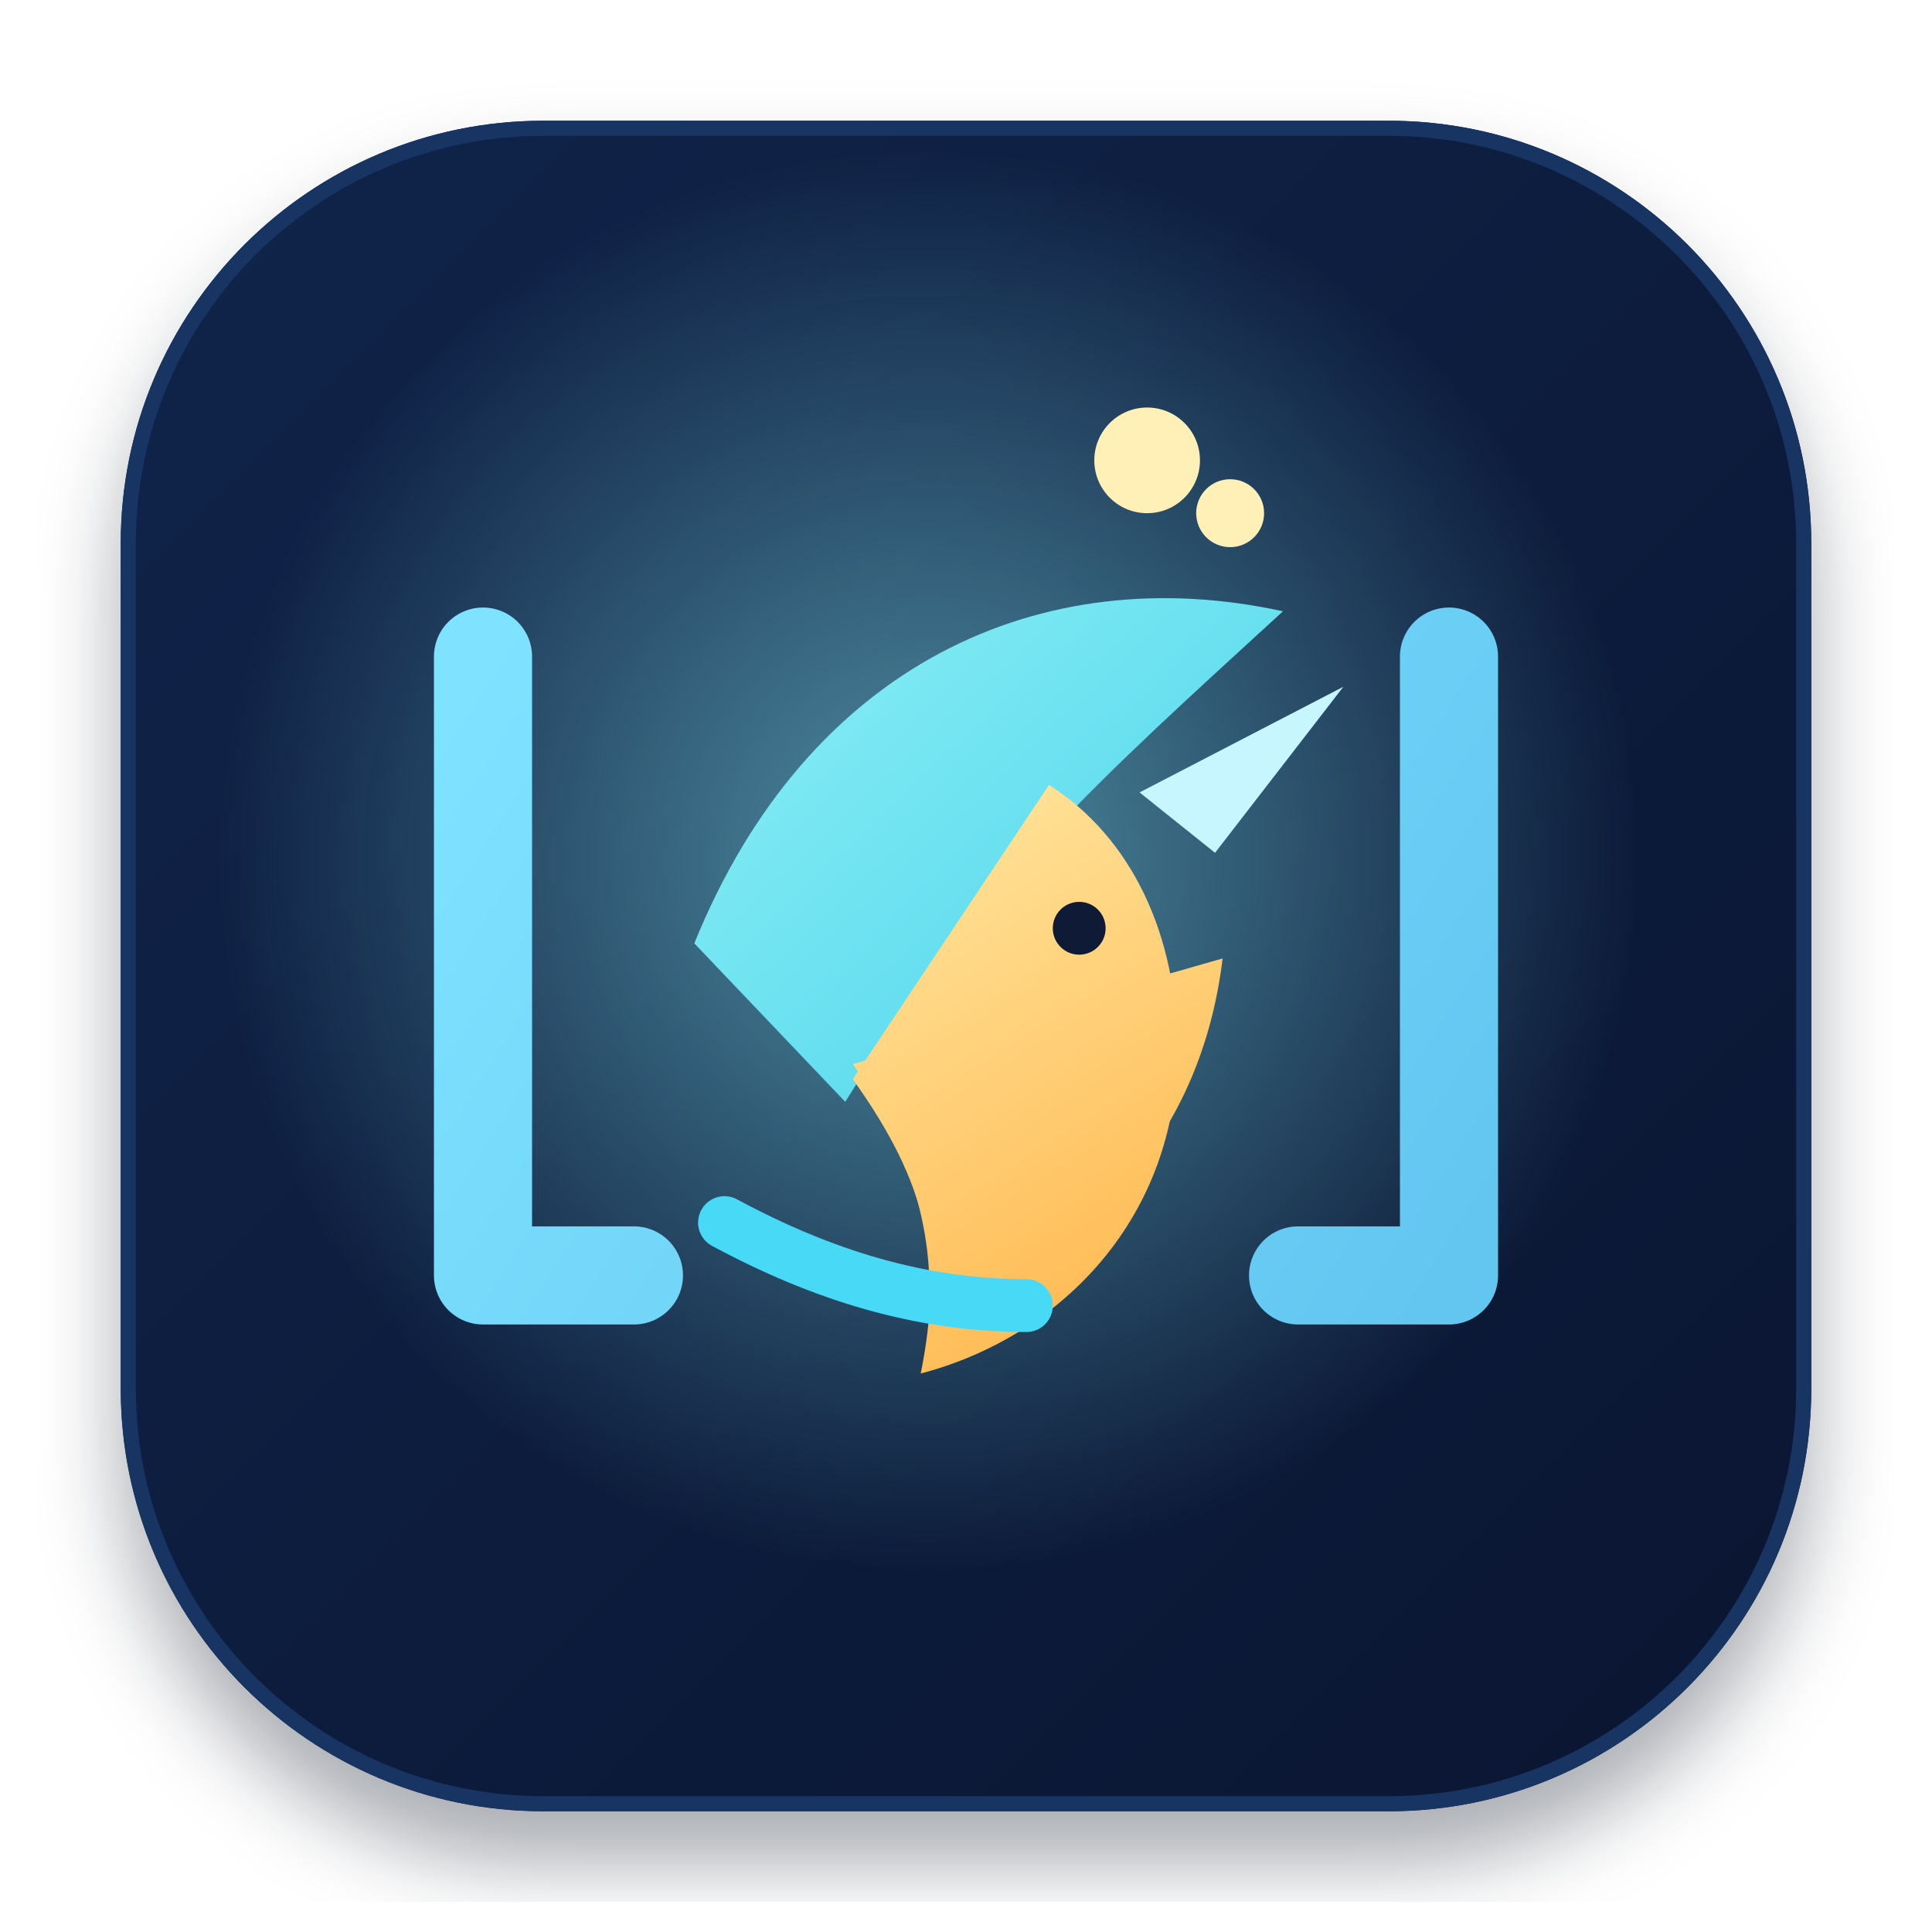
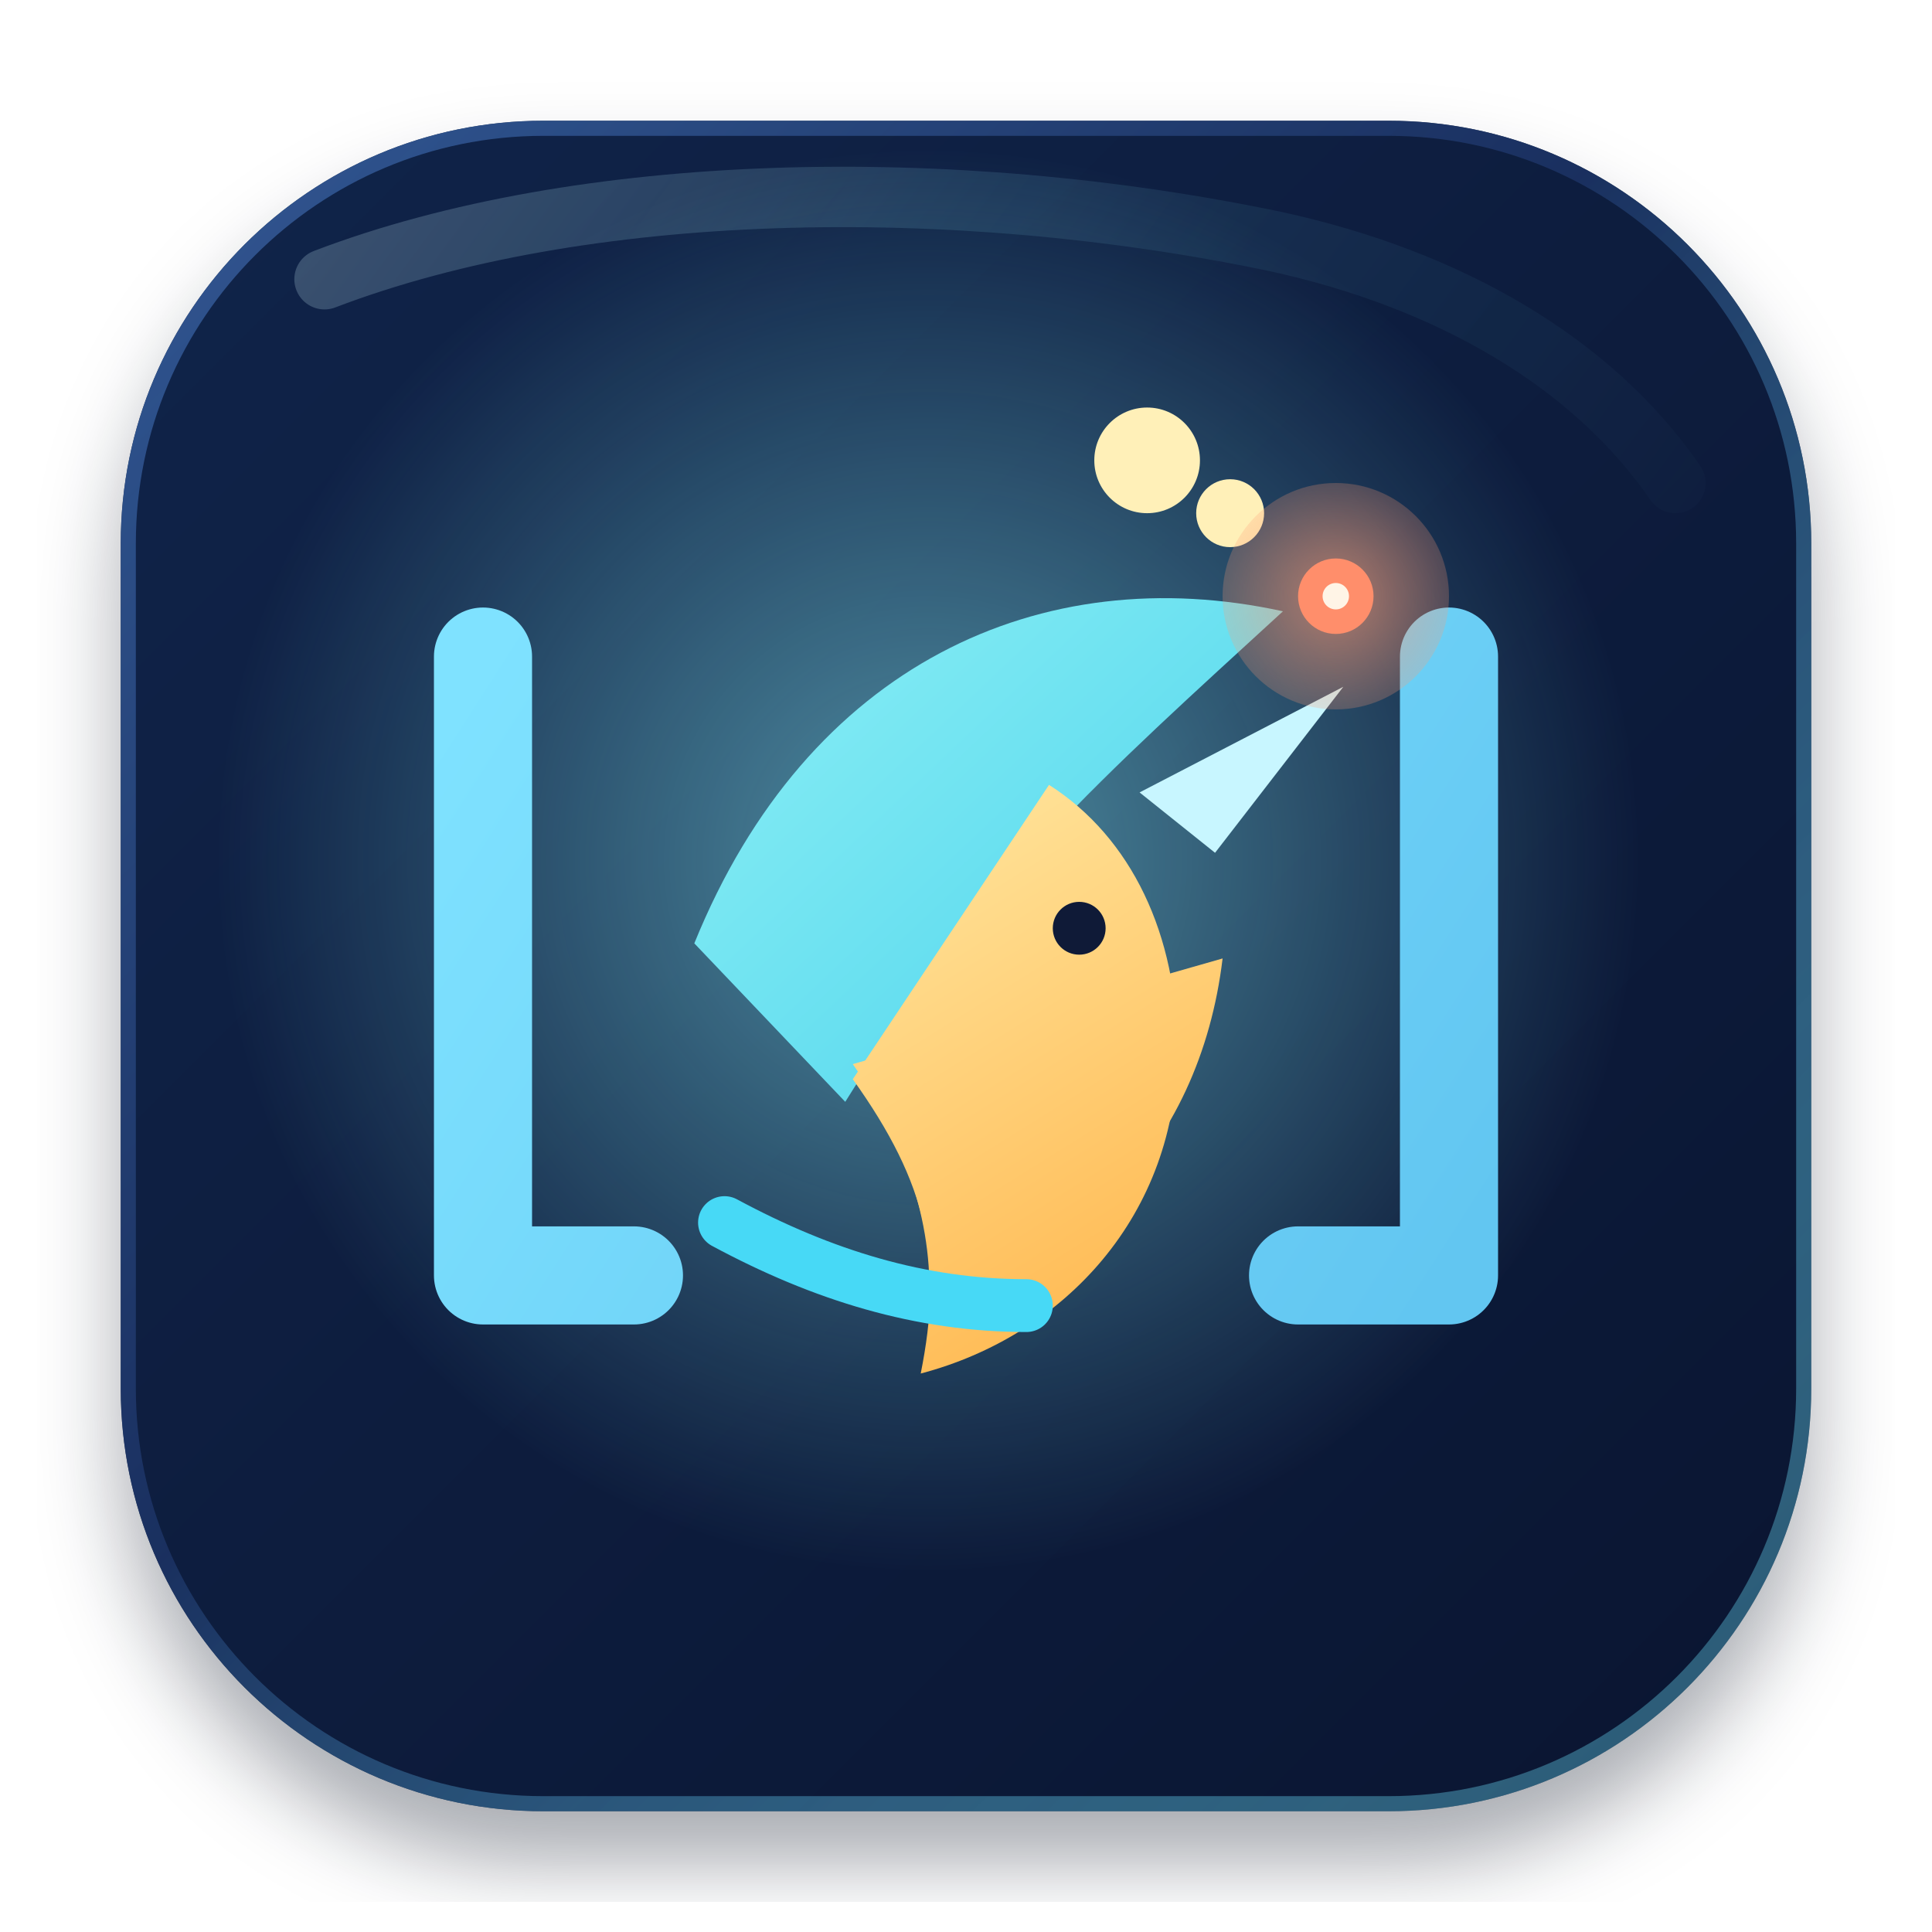
<svg xmlns="http://www.w3.org/2000/svg" width="512" height="512" viewBox="0 0 512 512" fill="none">
  <defs>
    <linearGradient id="panel" x1="32" y1="32" x2="480" y2="480" gradientUnits="userSpaceOnUse">
      <stop stop-color="#10244A" />
      <stop offset="1" stop-color="#0A1531" />
    </linearGradient>
+     <linearGradient id="panel-stroke" x1="54" y1="48" x2="448" y2="452" gradientUnits="userSpaceOnUse">
+       <stop stop-color="#365E9D" stop-opacity="0.85" />
+       <stop offset="0.45" stop-color="#1D3568" stop-opacity="0.78" />
+       <stop offset="1" stop-color="#6EE6FF" stop-opacity="0.34" />
+     </linearGradient>
+     <linearGradient id="panel-highlight" x1="76" y1="62" x2="378" y2="286" gradientUnits="userSpaceOnUse">
+       <stop stop-color="#D7F7FF" stop-opacity="0.22" />
+       <stop offset="0.55" stop-color="#79E9FF" stop-opacity="0.07" />
+       <stop offset="1" stop-color="#79E9FF" stop-opacity="0" />
+     </linearGradient>
    <radialGradient id="glow" cx="0" cy="0" r="1" gradientUnits="userSpaceOnUse" gradientTransform="translate(246 228) rotate(90) scale(188)">
      <stop stop-color="#8BF6FF" stop-opacity="0.52" />
      <stop offset="1" stop-color="#8BF6FF" stop-opacity="0" />
+     </radialGradient>
+     <radialGradient id="plugin-node-glow" cx="0" cy="0" r="1" gradientUnits="userSpaceOnUse" gradientTransform="translate(354 158) rotate(90) scale(48)">
+       <stop stop-color="#FF9B74" stop-opacity="0.65" />
+       <stop offset="1" stop-color="#FF9B74" stop-opacity="0" />
    </radialGradient>
    <linearGradient id="rail" x1="128" y1="174" x2="384" y2="338" gradientUnits="userSpaceOnUse">
      <stop stop-color="#7FE2FF" />
      <stop offset="1" stop-color="#62C6F1" />
    </linearGradient>
    <linearGradient id="wing" x1="184" y1="164" x2="316" y2="304" gradientUnits="userSpaceOnUse">
      <stop stop-color="#8BEFF5" />
      <stop offset="1" stop-color="#4CD3EC" />
    </linearGradient>
    <linearGradient id="body" x1="234" y1="208" x2="324" y2="352" gradientUnits="userSpaceOnUse">
      <stop stop-color="#FFE7A0" />
      <stop offset="1" stop-color="#FFB54B" />
    </linearGradient>
    <filter id="panel-shadow" x="10" y="12" width="492" height="492" filterUnits="userSpaceOnUse" color-interpolation-filters="sRGB">
      <feFlood flood-opacity="0" result="BackgroundImageFix" />
      <feColorMatrix in="SourceAlpha" type="matrix" values="0 0 0 0 0 0 0 0 0 0 0 0 0 0 0 0 0 0 127 0" result="hardAlpha" />
      <feOffset dy="14" />
      <feGaussianBlur stdDeviation="11" />
      <feColorMatrix type="matrix" values="0 0 0 0 0.02 0 0 0 0 0.05 0 0 0 0 0.12 0 0 0 0.34 0" />
      <feBlend mode="normal" in2="BackgroundImageFix" result="effect1_dropShadow_1_1" />
      <feBlend mode="normal" in="SourceGraphic" in2="effect1_dropShadow_1_1" result="shape" />
    </filter>
    <clipPath id="panel-clip">
      <rect x="32" y="32" width="448" height="448" rx="112" />
    </clipPath>
  </defs>
  <g filter="url(#panel-shadow)">
    <rect x="32" y="32" width="448" height="448" rx="112" fill="url(#panel)" />
-     <rect x="34" y="34" width="444" height="444" rx="110" stroke="#173463" stroke-width="4" />
+     <rect x="34" y="34" width="444" height="444" rx="110" stroke="url(#panel-stroke)" stroke-width="4" />
+     <path d="M86 74C154 48 252 46 338 64C384 74 422 96 444 128" stroke="url(#panel-highlight)" stroke-width="16" stroke-linecap="round" />
  </g>
  <g clip-path="url(#panel-clip)">
    <circle cx="246" cy="228" r="188" fill="url(#glow)" />
    <path d="M128 174V338H168" stroke="url(#rail)" stroke-width="26" stroke-linecap="round" stroke-linejoin="round" />
    <path d="M384 174V338H344" stroke="url(#rail)" stroke-width="26" stroke-linecap="round" stroke-linejoin="round" />
    <path d="M184 250C214 176 276 148 340 162C292 206 260 234 224 292L184 250Z" fill="url(#wing)" />
    <path d="M278 208C300 222 312 248 312 278C312 322 282 354 244 364C250 334 246 314 226 286L278 208Z" fill="url(#body)" />
    <path d="M302 210L356 182L322 226L302 210Z" fill="#C8F6FF" />
    <circle cx="286" cy="246" r="7" fill="#0F1A37" />
    <path d="M226 282C240 302 248 326 246 348C264 341 281 332 294 318C311 301 321 279 324 254" fill="url(#body)" />
    <path d="M192 324C218 338 244 346 272 346" stroke="#47D9F6" stroke-width="14" stroke-linecap="round" />
    <circle cx="304" cy="122" r="14" fill="#FFF0B8" />
    <circle cx="326" cy="136" r="9" fill="#FFF0B8" />
+     <circle cx="354" cy="158" r="30" fill="url(#plugin-node-glow)" />
+     <circle cx="354" cy="158" r="10" fill="#FF8E6B" />
+     <circle cx="354" cy="158" r="3.5" fill="#FFF4E6" />
  </g>
</svg>
